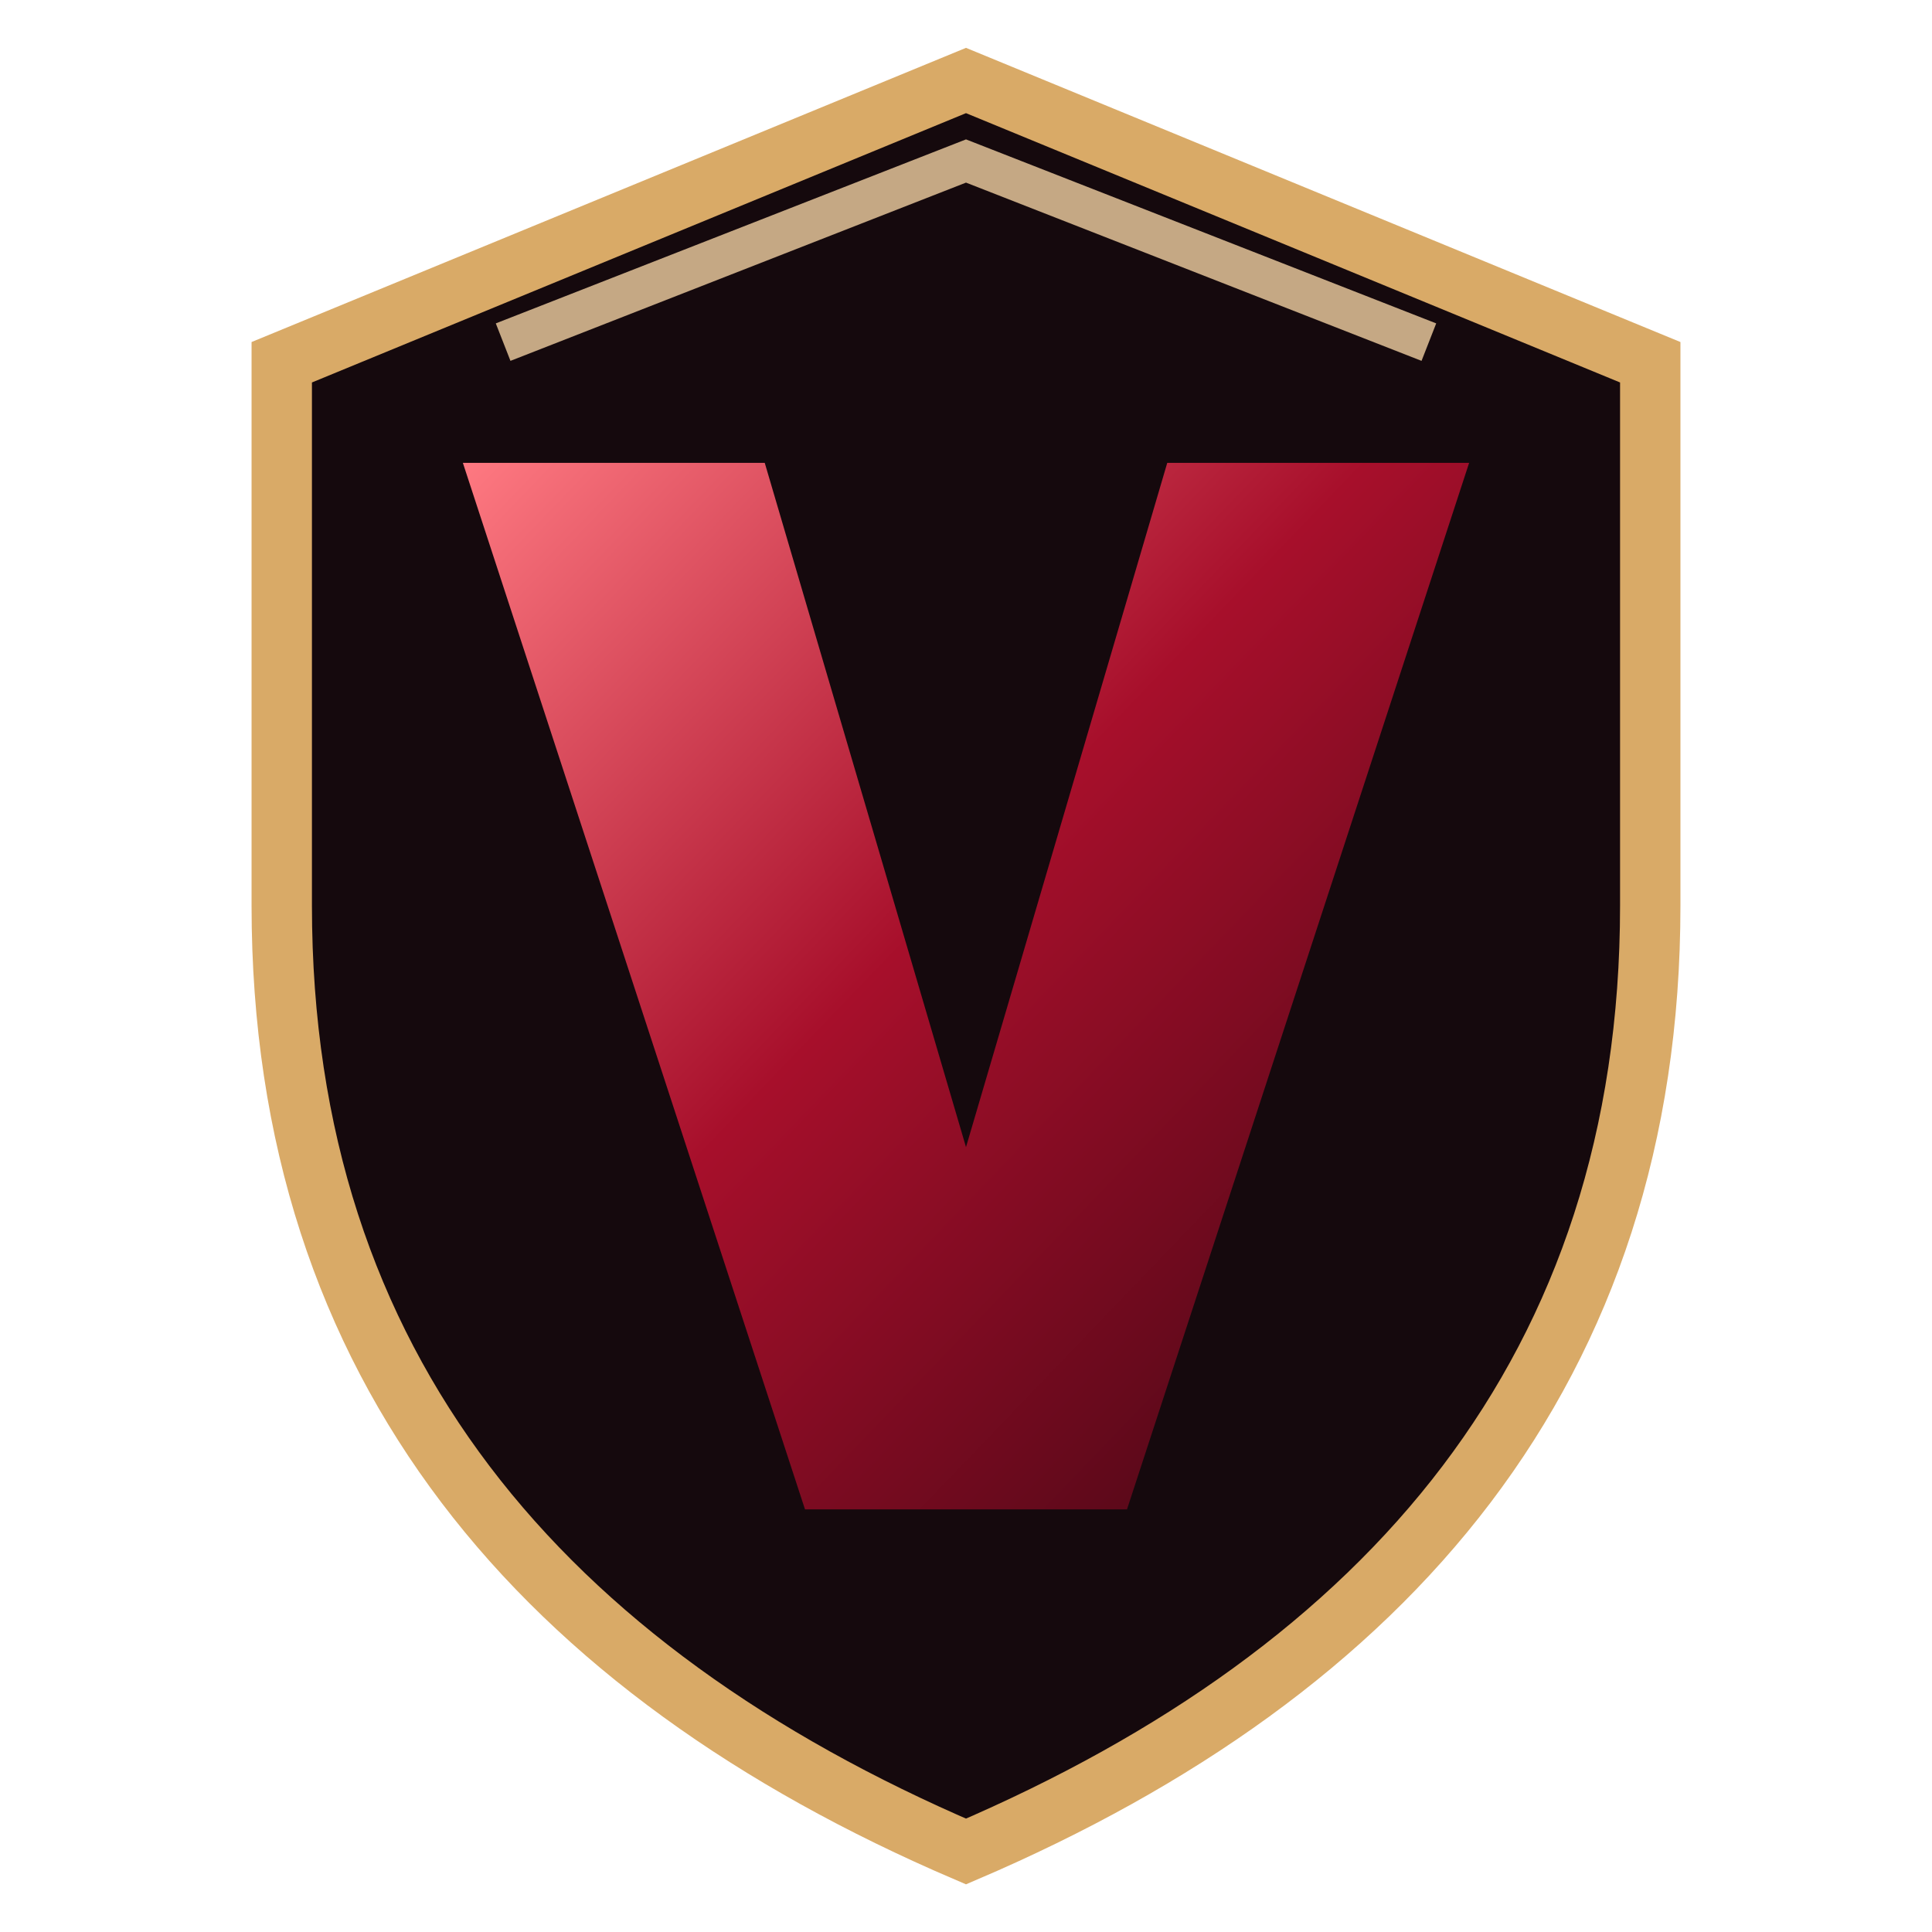
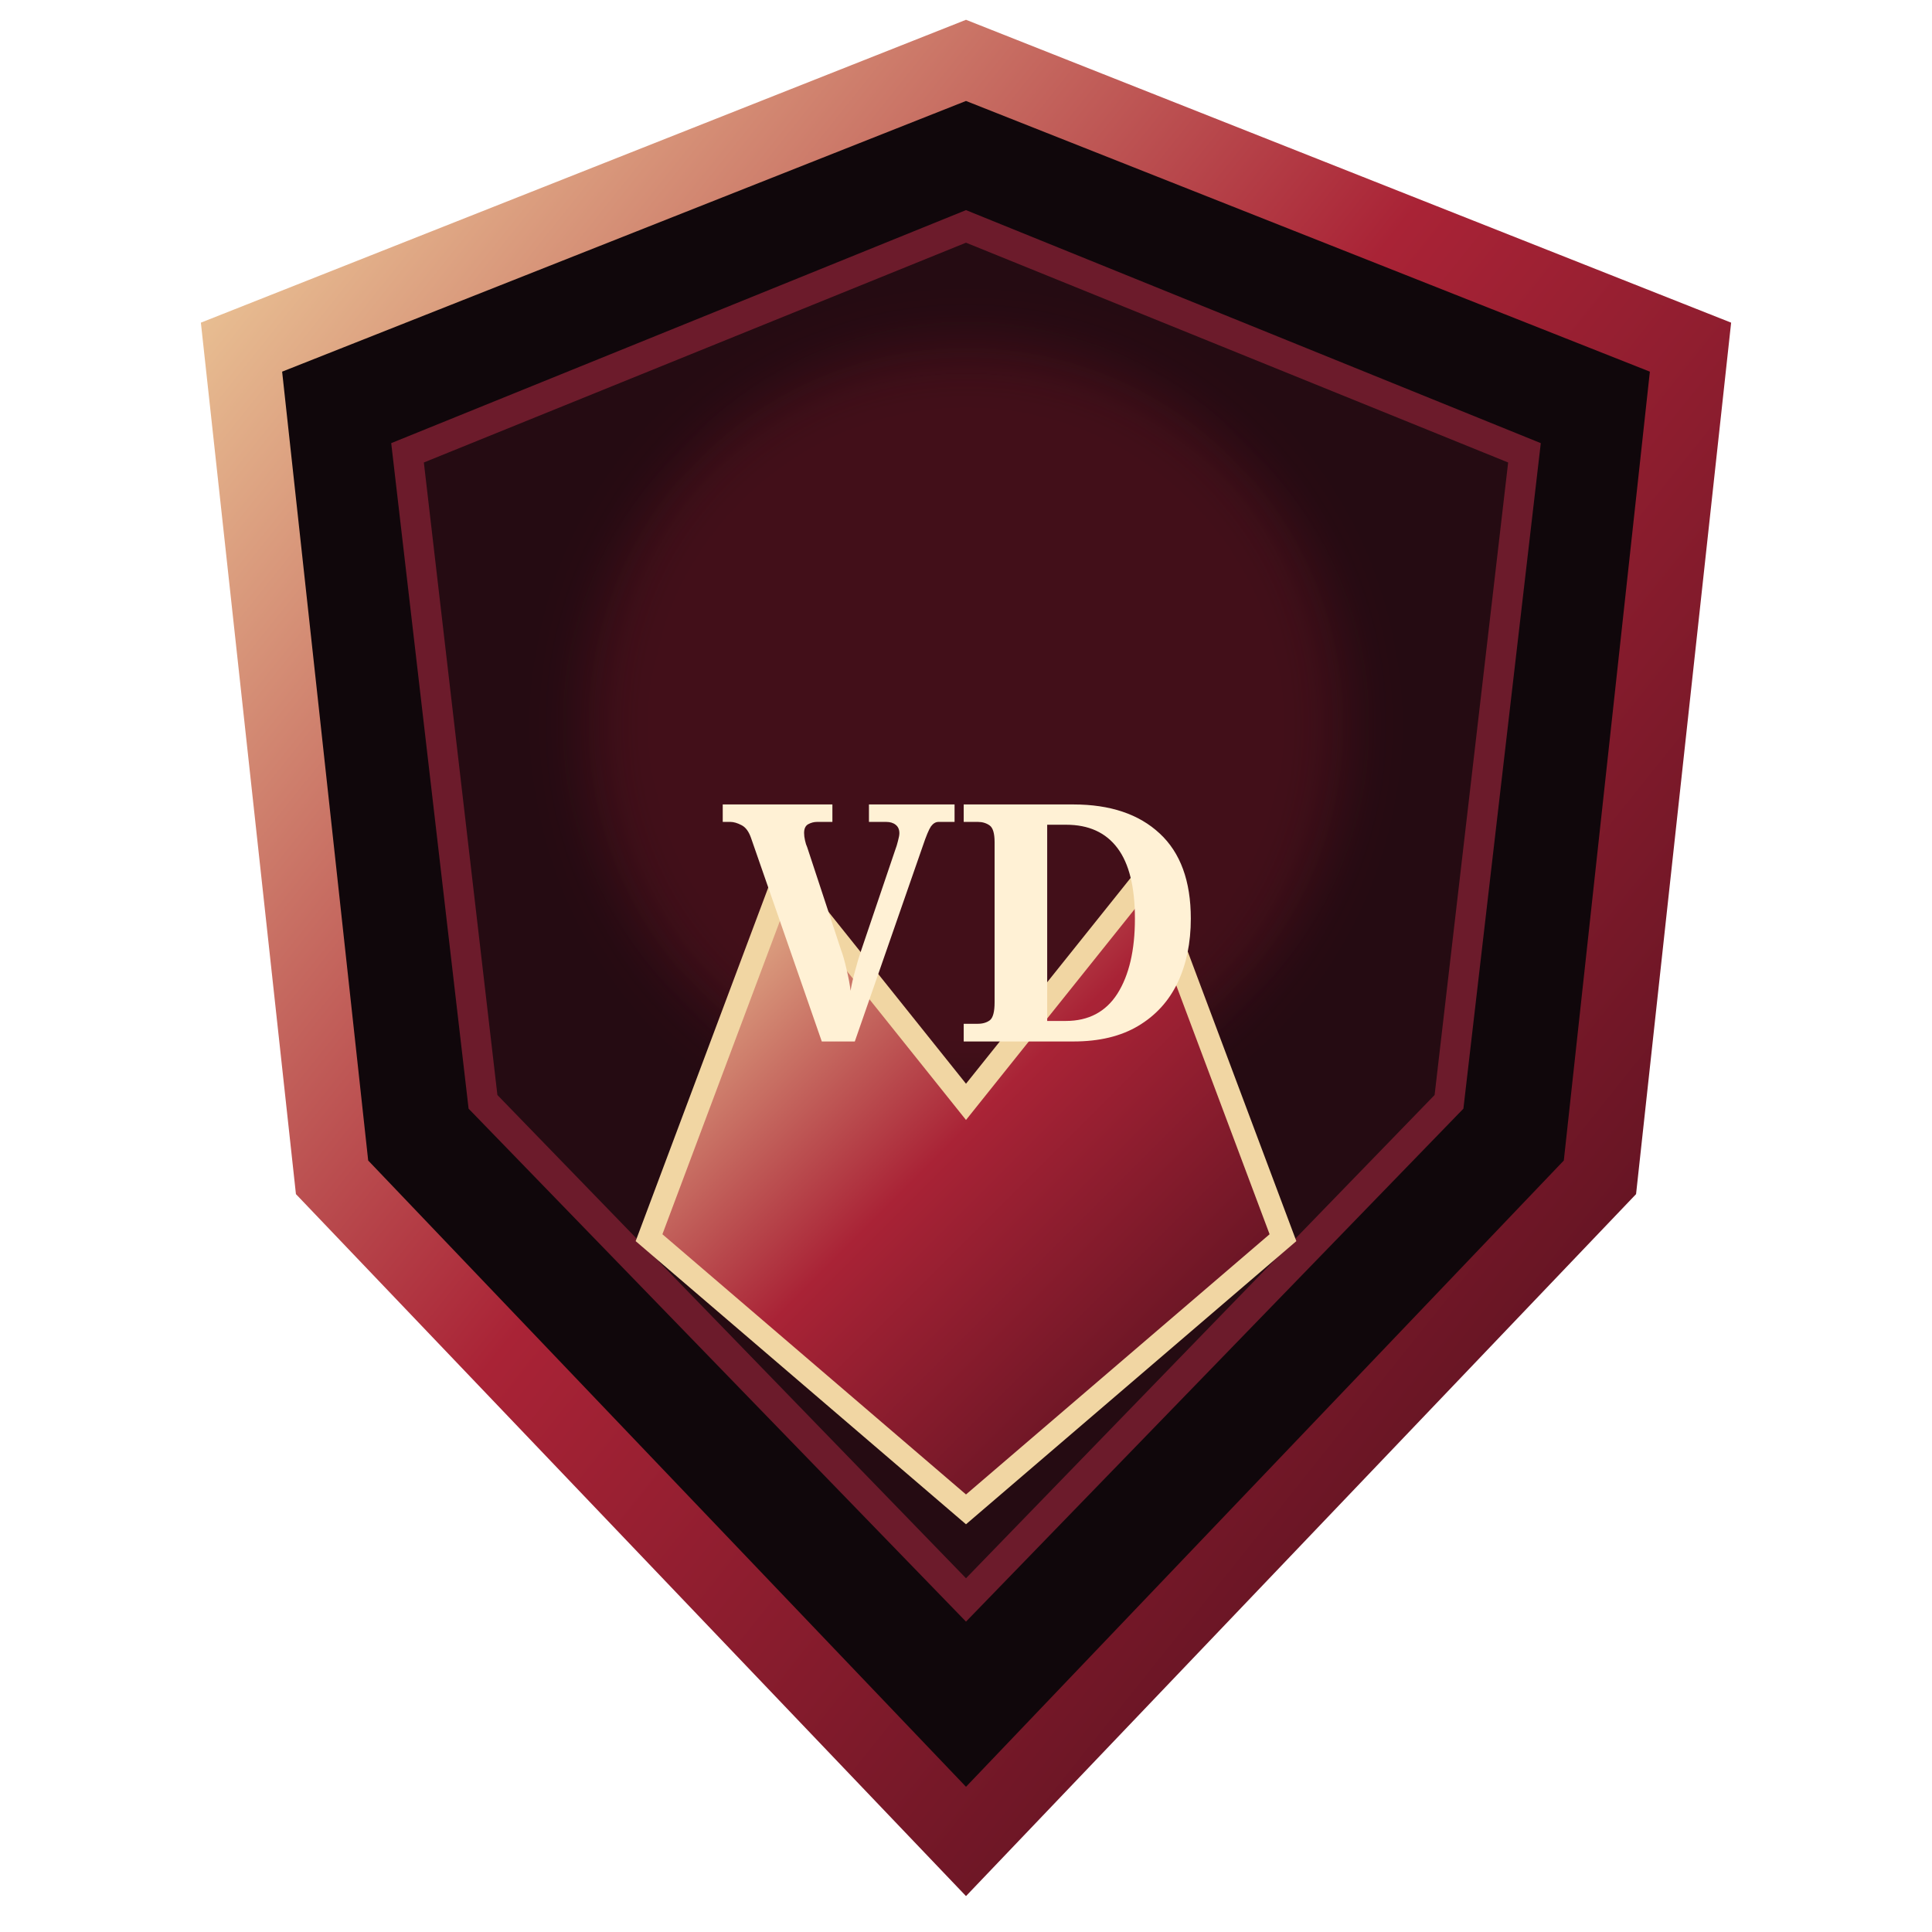
- <svg xmlns="http://www.w3.org/2000/svg" viewBox="0 0 96 96" role="img" aria-label="Vampire Dominion crest">
+ <svg xmlns="http://www.w3.org/2000/svg" viewBox="0 0 128 128">
  <defs>
    <linearGradient id="g" x1="0" y1="0" x2="1" y2="1">
-       <stop offset="0" stop-color="#ff7a82" />
-       <stop offset=".45" stop-color="#a70f2b" />
-       <stop offset="1" stop-color="#3a0612" />
+       <stop offset="0" stop-color="#f2d6a0" />
+       <stop offset=".45" stop-color="#a92336" />
+       <stop offset="1" stop-color="#420d1a" />
    </linearGradient>
+     <filter id="s">
+       <feGaussianBlur stdDeviation="2" />
+     </filter>
  </defs>
-   <path fill="#15090d" stroke="#d9aa67" stroke-width="3" d="M48 4 82 18v27c0 23-13 38-34 47C27 83 14 68 14 45V18z" />
-   <path fill="url(#g)" d="M23 23h15l10 34 10-34h15L56 75H40z" />
-   <path fill="none" stroke="#f1d0a1" stroke-width="2" d="M25 17 48 8l23 9" opacity=".8" />
+   <path d="M64 4 112 23 106 78 64 122 22 78 16 23Z" fill="#10070b" stroke="url(#g)" stroke-width="5" />
+   <path d="M64 15 101 30 96 73 64 106 32 73 27 30Z" fill="#250b12" stroke="#6c1b2b" stroke-width="2" />
+   <circle cx="64" cy="48" r="25" fill="#a91f31" opacity=".22" filter="url(#s)" />
+   <path d="M64 23a25 25 0 1 0 0 50 20 20 0 1 1 0-50Z" fill="#d6b77c" />
+   <path d="m43 82 9-24 12 15 12-15 9 24-21 18Z" fill="url(#g)" stroke="#f1d6a3" stroke-width="1.5" />
+   <text x="64" y="69" font-family="Georgia,serif" font-size="22" font-weight="bold" fill="#fff1d5" text-anchor="middle">VD</text>
</svg>
